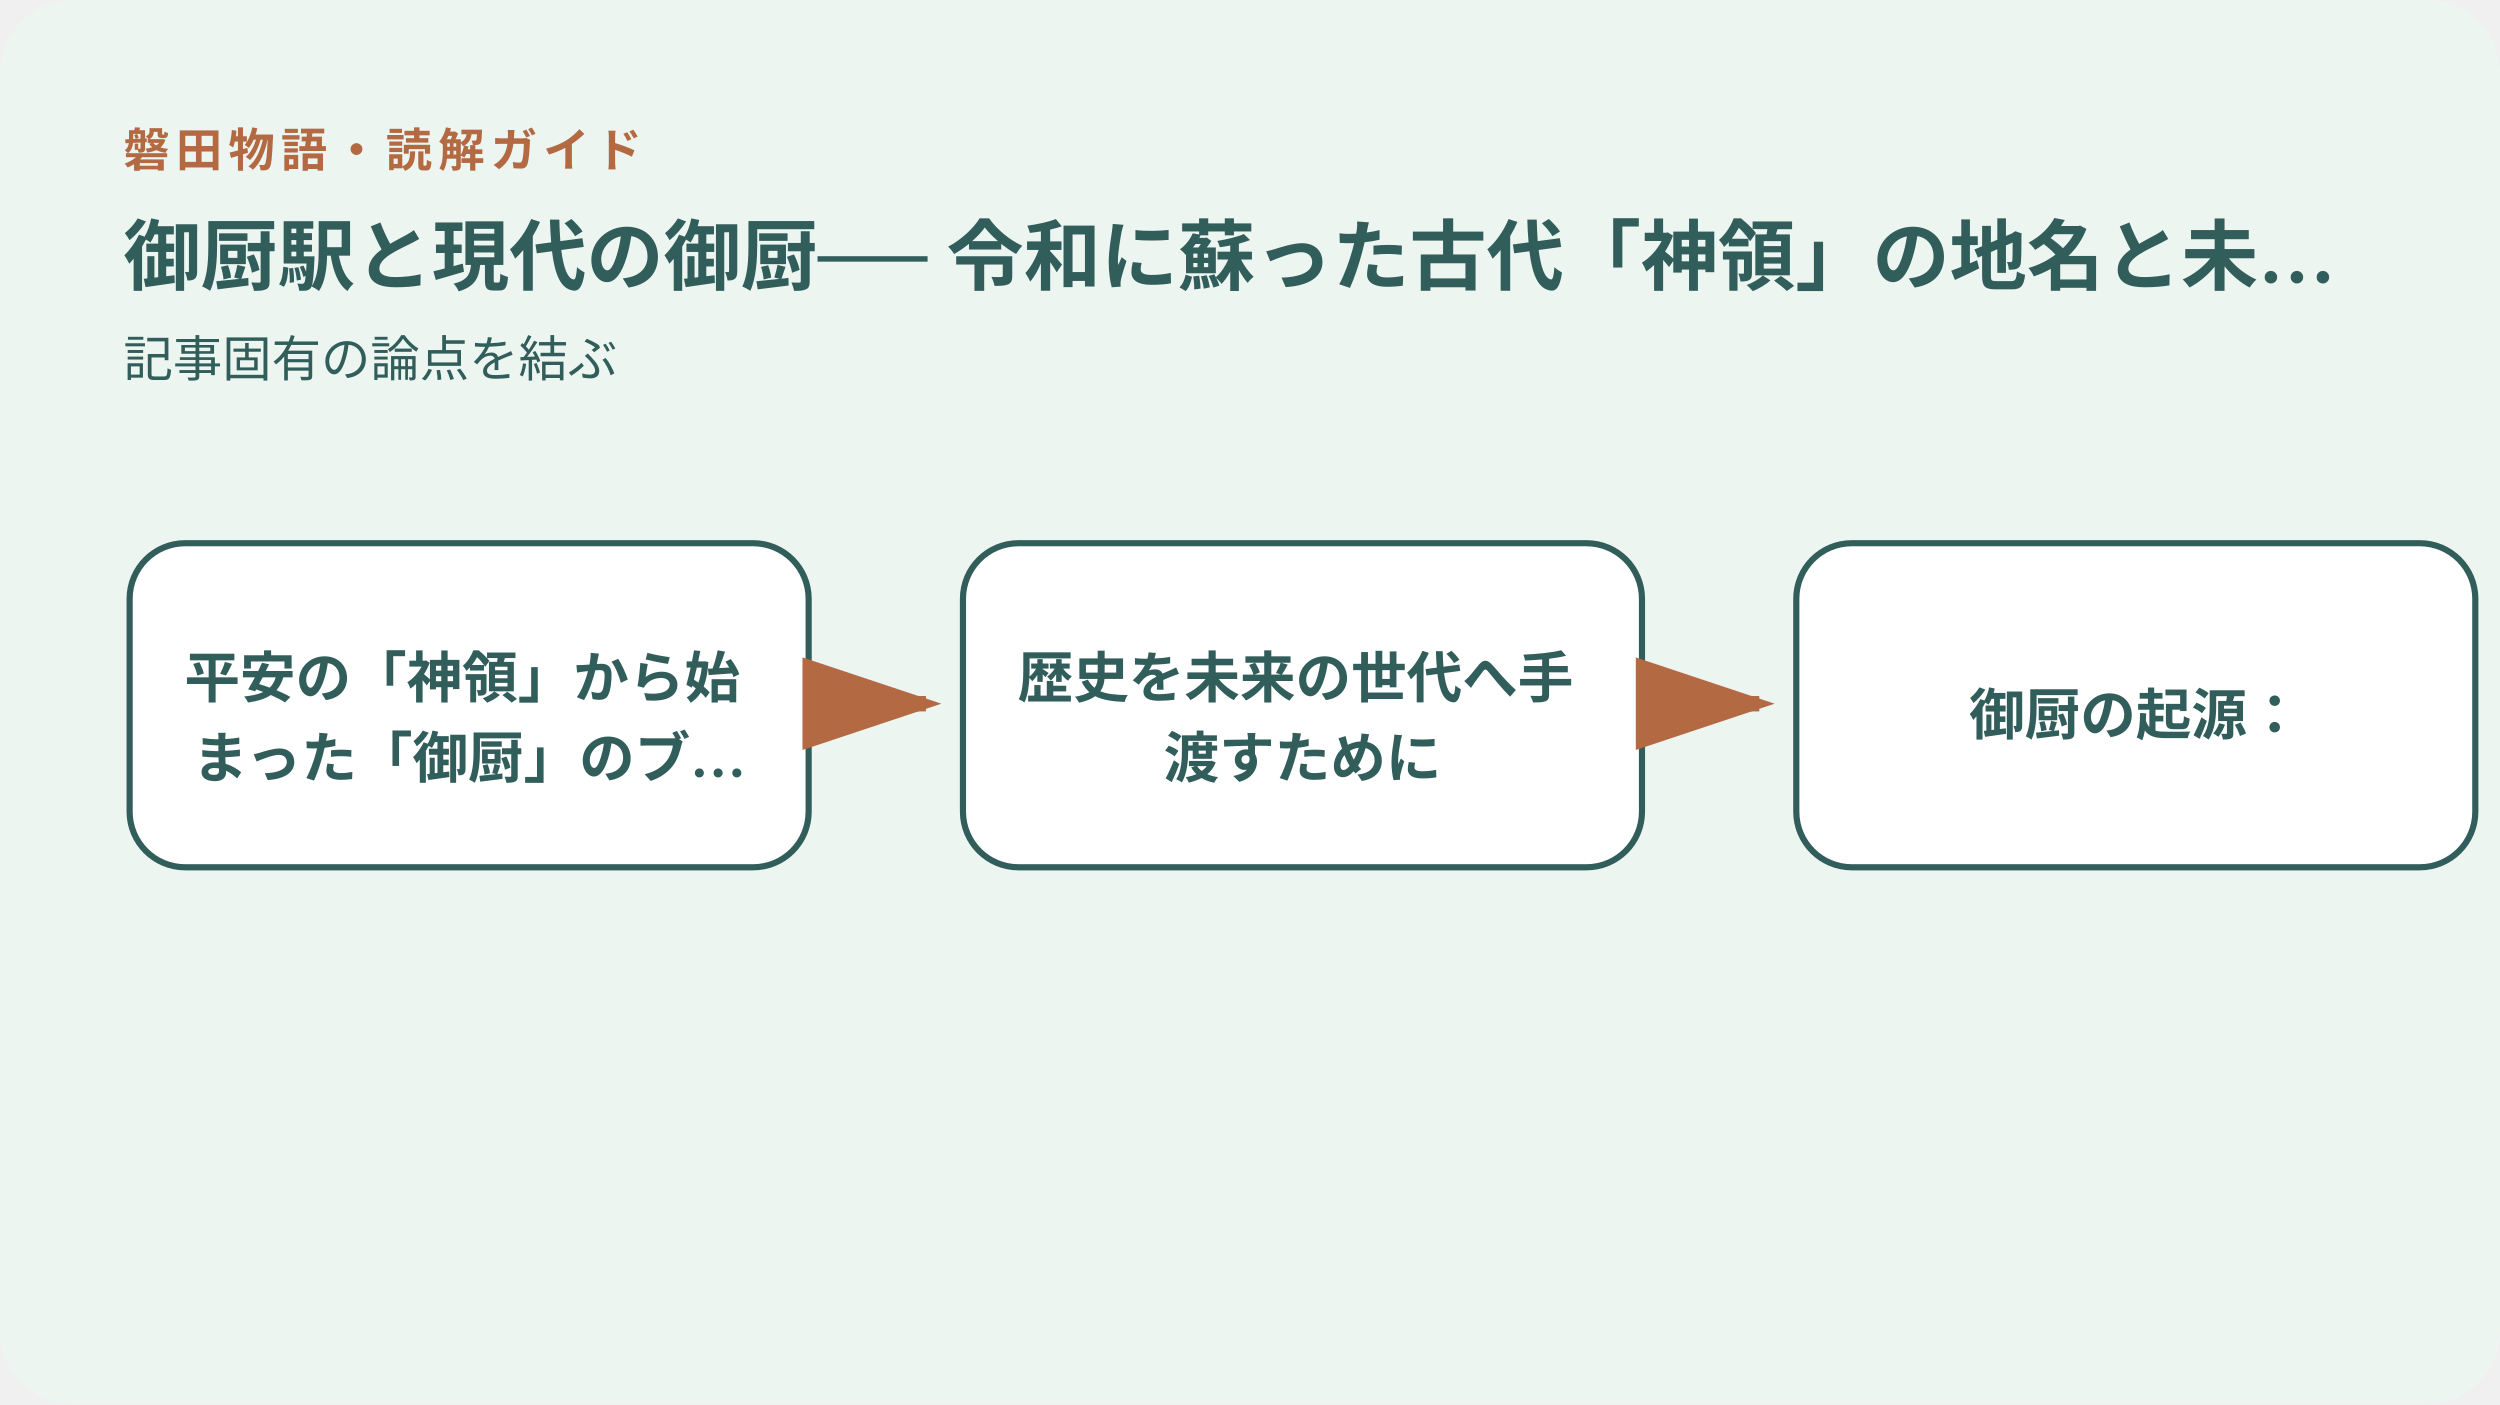
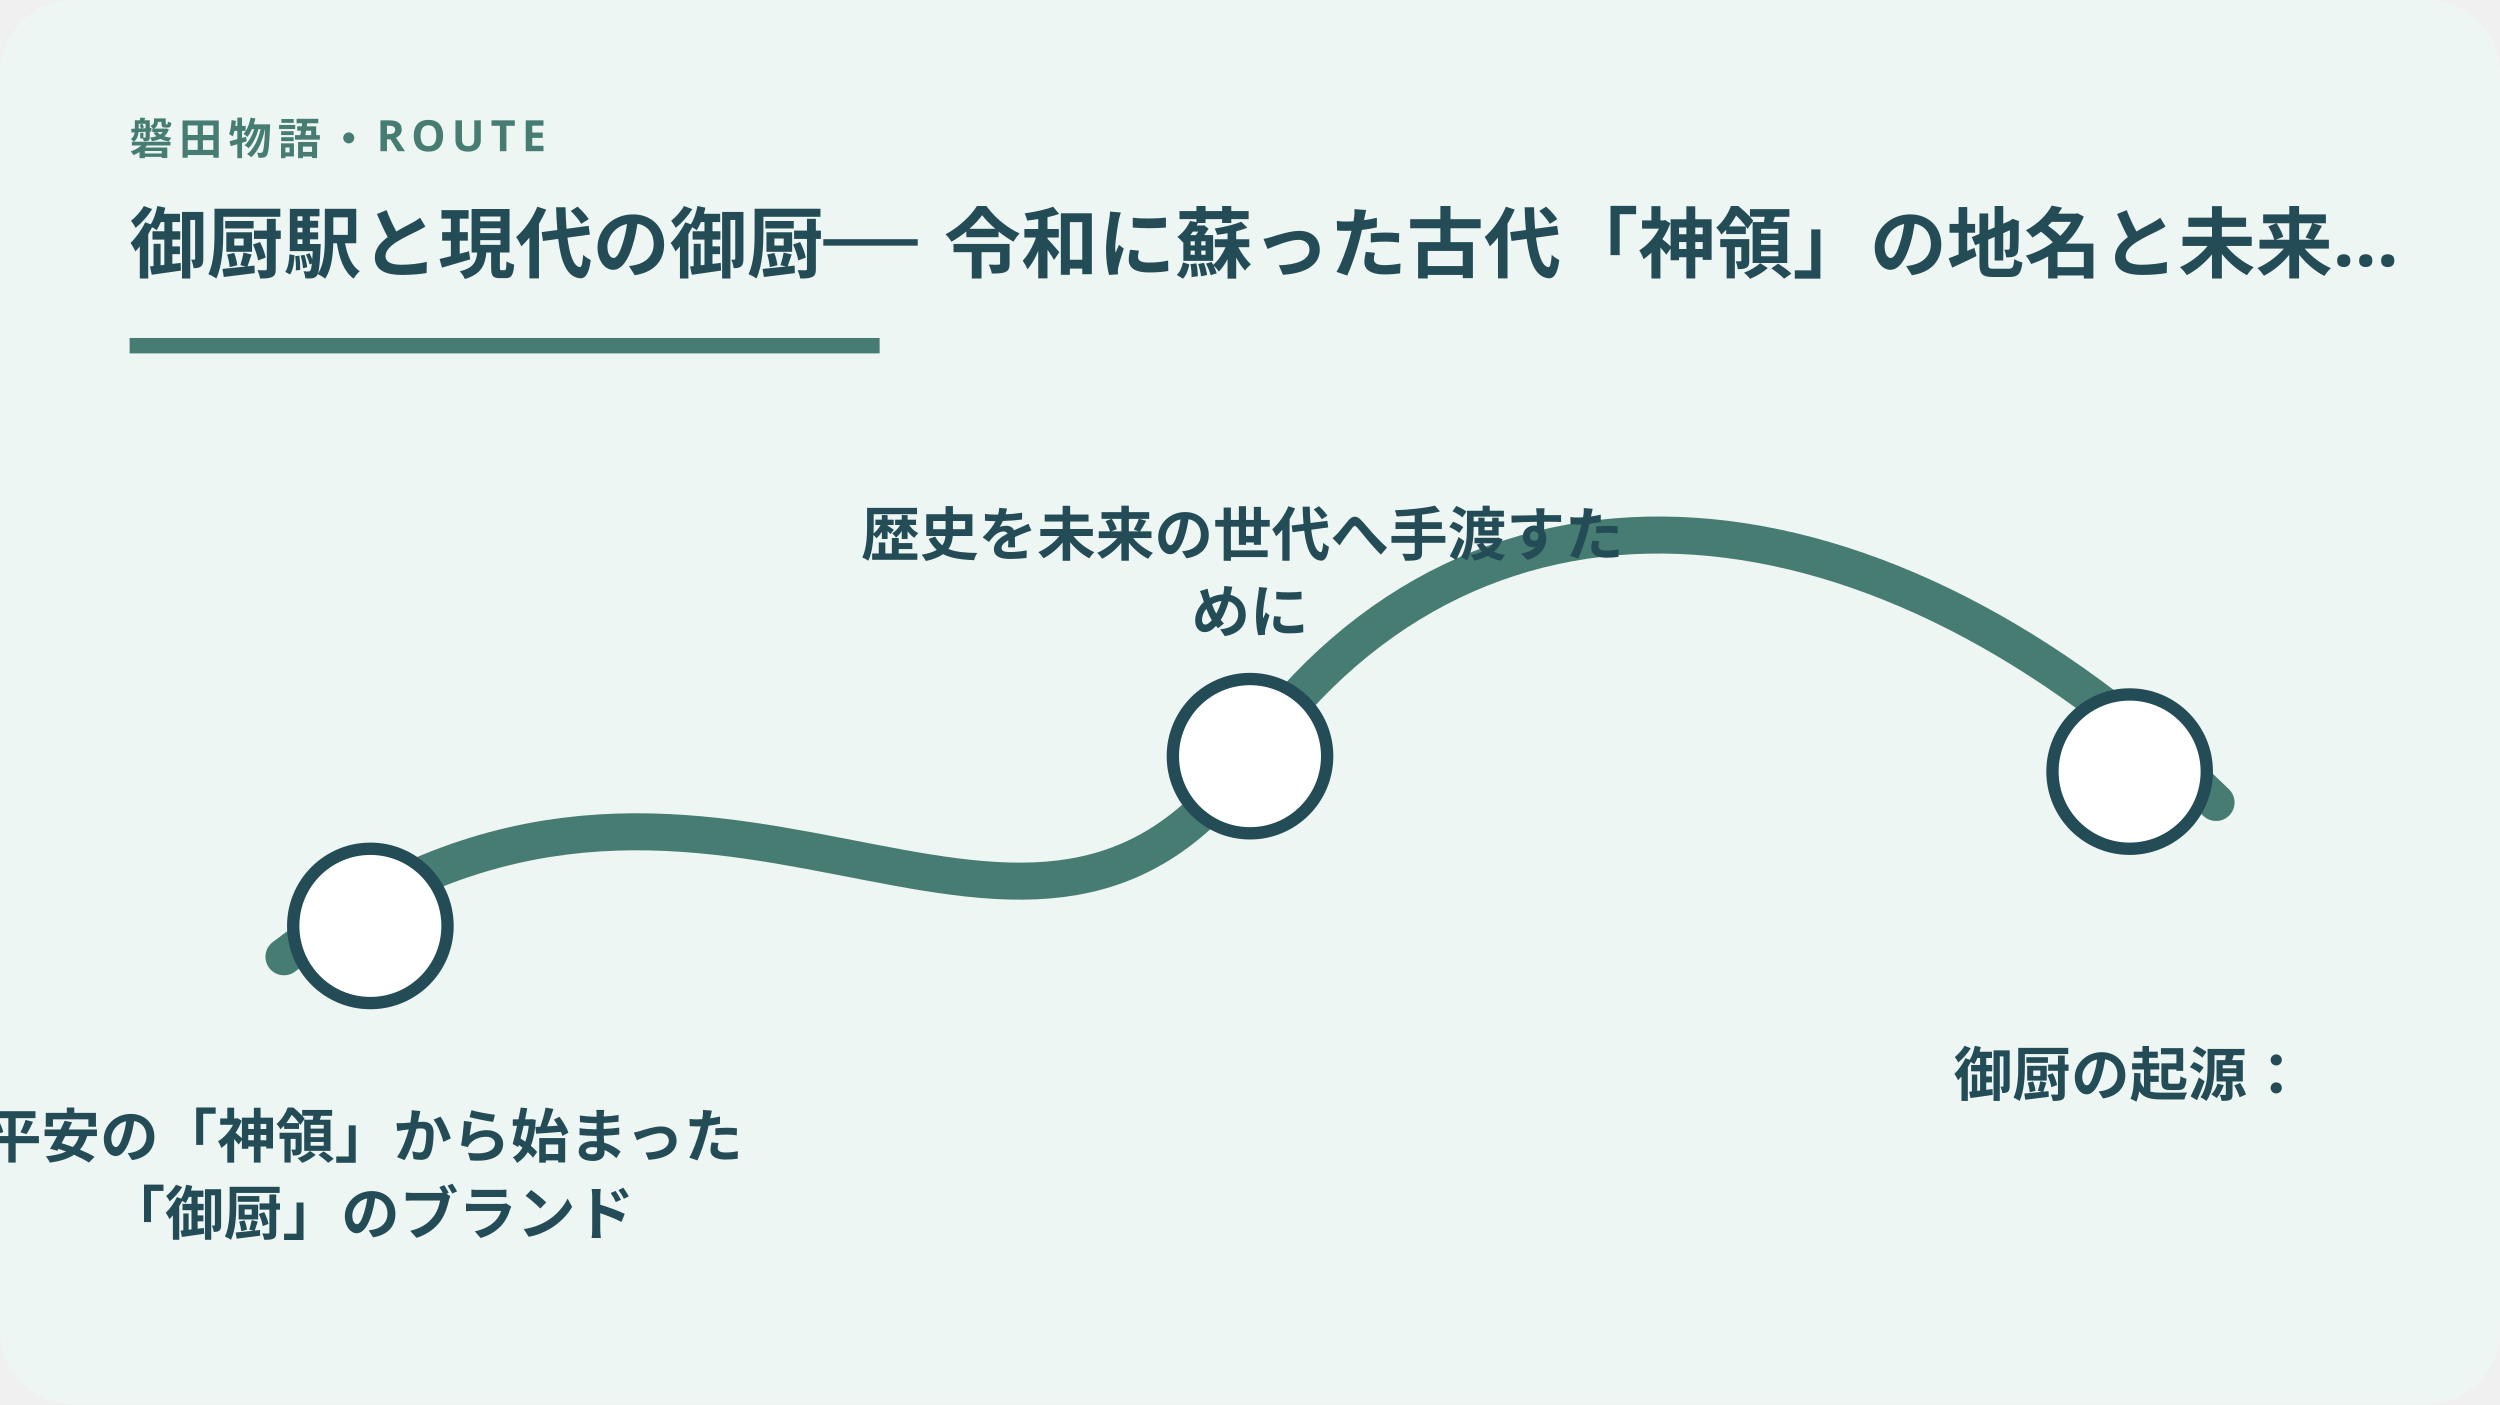
<svg xmlns="http://www.w3.org/2000/svg" width="810" height="455" viewBox="0 0 810 455" role="img" aria-labelledby="title desc">
-   <defs>
-     <marker id="a" markerWidth="10" markerHeight="10" refX="8" refY="3" orient="auto">
-       <path d="M0,0 L0,6 L9,3 z" fill="#b36a43" />
-     </marker>
-   </defs>
-   <rect width="810" height="455" rx="24" fill="#edf5f1" />
-   <text x="40" y="54" font-size="15" font-weight="700" fill="#b36a43" letter-spacing="2">磐田物語・読解ガイド</text>
-   <text x="40" y="92" font-size="25" font-weight="700" fill="#315d5a">御厨駅と現代の御厨── 令和に蘇った古代「神領」の地名と未…</text>
-   <text x="40" y="122" font-size="16" fill="#315d5a">記事固有の論点を結ぶ</text>
-   <rect x="42" y="176" width="220" height="105" rx="18" fill="#fff" stroke="#315d5a" stroke-width="2" />
-   <text x="152" y="226" text-anchor="middle" font-size="18" font-weight="700" fill="#315d5a">
-     <tspan x="152" dy="0">平安の「神領」から始</tspan>
-     <tspan x="152" dy="26">まった「御厨」のブ…</tspan>
+   <rect width="810" height="455" rx="24" fill="#eef6f3" />
+   <path d="M42 112 H285" stroke="#477c72" stroke-width="5" />
+   <text x="42" y="50" font-family="sans-serif" font-size="14" font-weight="700" fill="#477c72" letter-spacing="2">磐田物語・ROUTE</text>
+   <text x="42" y="88" font-family="sans-serif" font-size="25" font-weight="700" fill="#244c57">御厨駅と現代の御厨── 令和に蘇った古代「神領」の地名と未来…</text>
+   <path d="M92 310 C230 205,330 350,405 245 S610 155,718 260" fill="none" stroke="#477c72" stroke-width="12" stroke-linecap="round" />
+   <circle cx="120" cy="300" r="25" fill="#fff" stroke="#244c57" stroke-width="4" />
+   <circle cx="405" cy="245" r="25" fill="#fff" stroke="#244c57" stroke-width="4" />
+   <circle cx="690" cy="250" r="25" fill="#fff" stroke="#244c57" stroke-width="4" />
+   <text x="120" y="375" text-anchor="middle" font-family="sans-serif" font-size="19" font-weight="700" fill="#244c57">
+     <tspan x="120" dy="0">平安の「神領」から始まった</tspan>
+     <tspan x="120" dy="25">「御厨」のブランド</tspan>
  </text>
-   <path d="M268 228 H300" stroke="#b36a43" stroke-width="5" marker-end="url(#a)" />
-   <rect x="312" y="176" width="220" height="105" rx="18" fill="#fff" stroke="#315d5a" stroke-width="2" />
-   <text x="422" y="226" text-anchor="middle" font-size="18" font-weight="700" fill="#315d5a">
-     <tspan x="422" dy="0">歴史を未来の世代へ手</tspan>
-     <tspan x="422" dy="26">渡すために</tspan>
+   <text x="405" y="180" text-anchor="middle" font-family="sans-serif" font-size="19" font-weight="700" fill="#244c57">
+     <tspan x="405" dy="0">歴史を未来の世代へ手渡すた</tspan>
+     <tspan x="405" dy="25">めに</tspan>
  </text>
-   <path d="M538 228 H570" stroke="#b36a43" stroke-width="5" marker-end="url(#a)" />
-   <rect x="582" y="176" width="220" height="105" rx="18" fill="#fff" stroke="#315d5a" stroke-width="2" />
-   <text x="692" y="238" text-anchor="middle" font-size="18" font-weight="700" fill="#315d5a">
-     <tspan x="692" dy="0">御厨の起源：</tspan>
+   <text x="690" y="355" text-anchor="middle" font-family="sans-serif" font-size="19" font-weight="700" fill="#244c57">
+     <tspan x="690" dy="0">御厨の起源：</tspan>
  </text>
</svg>
